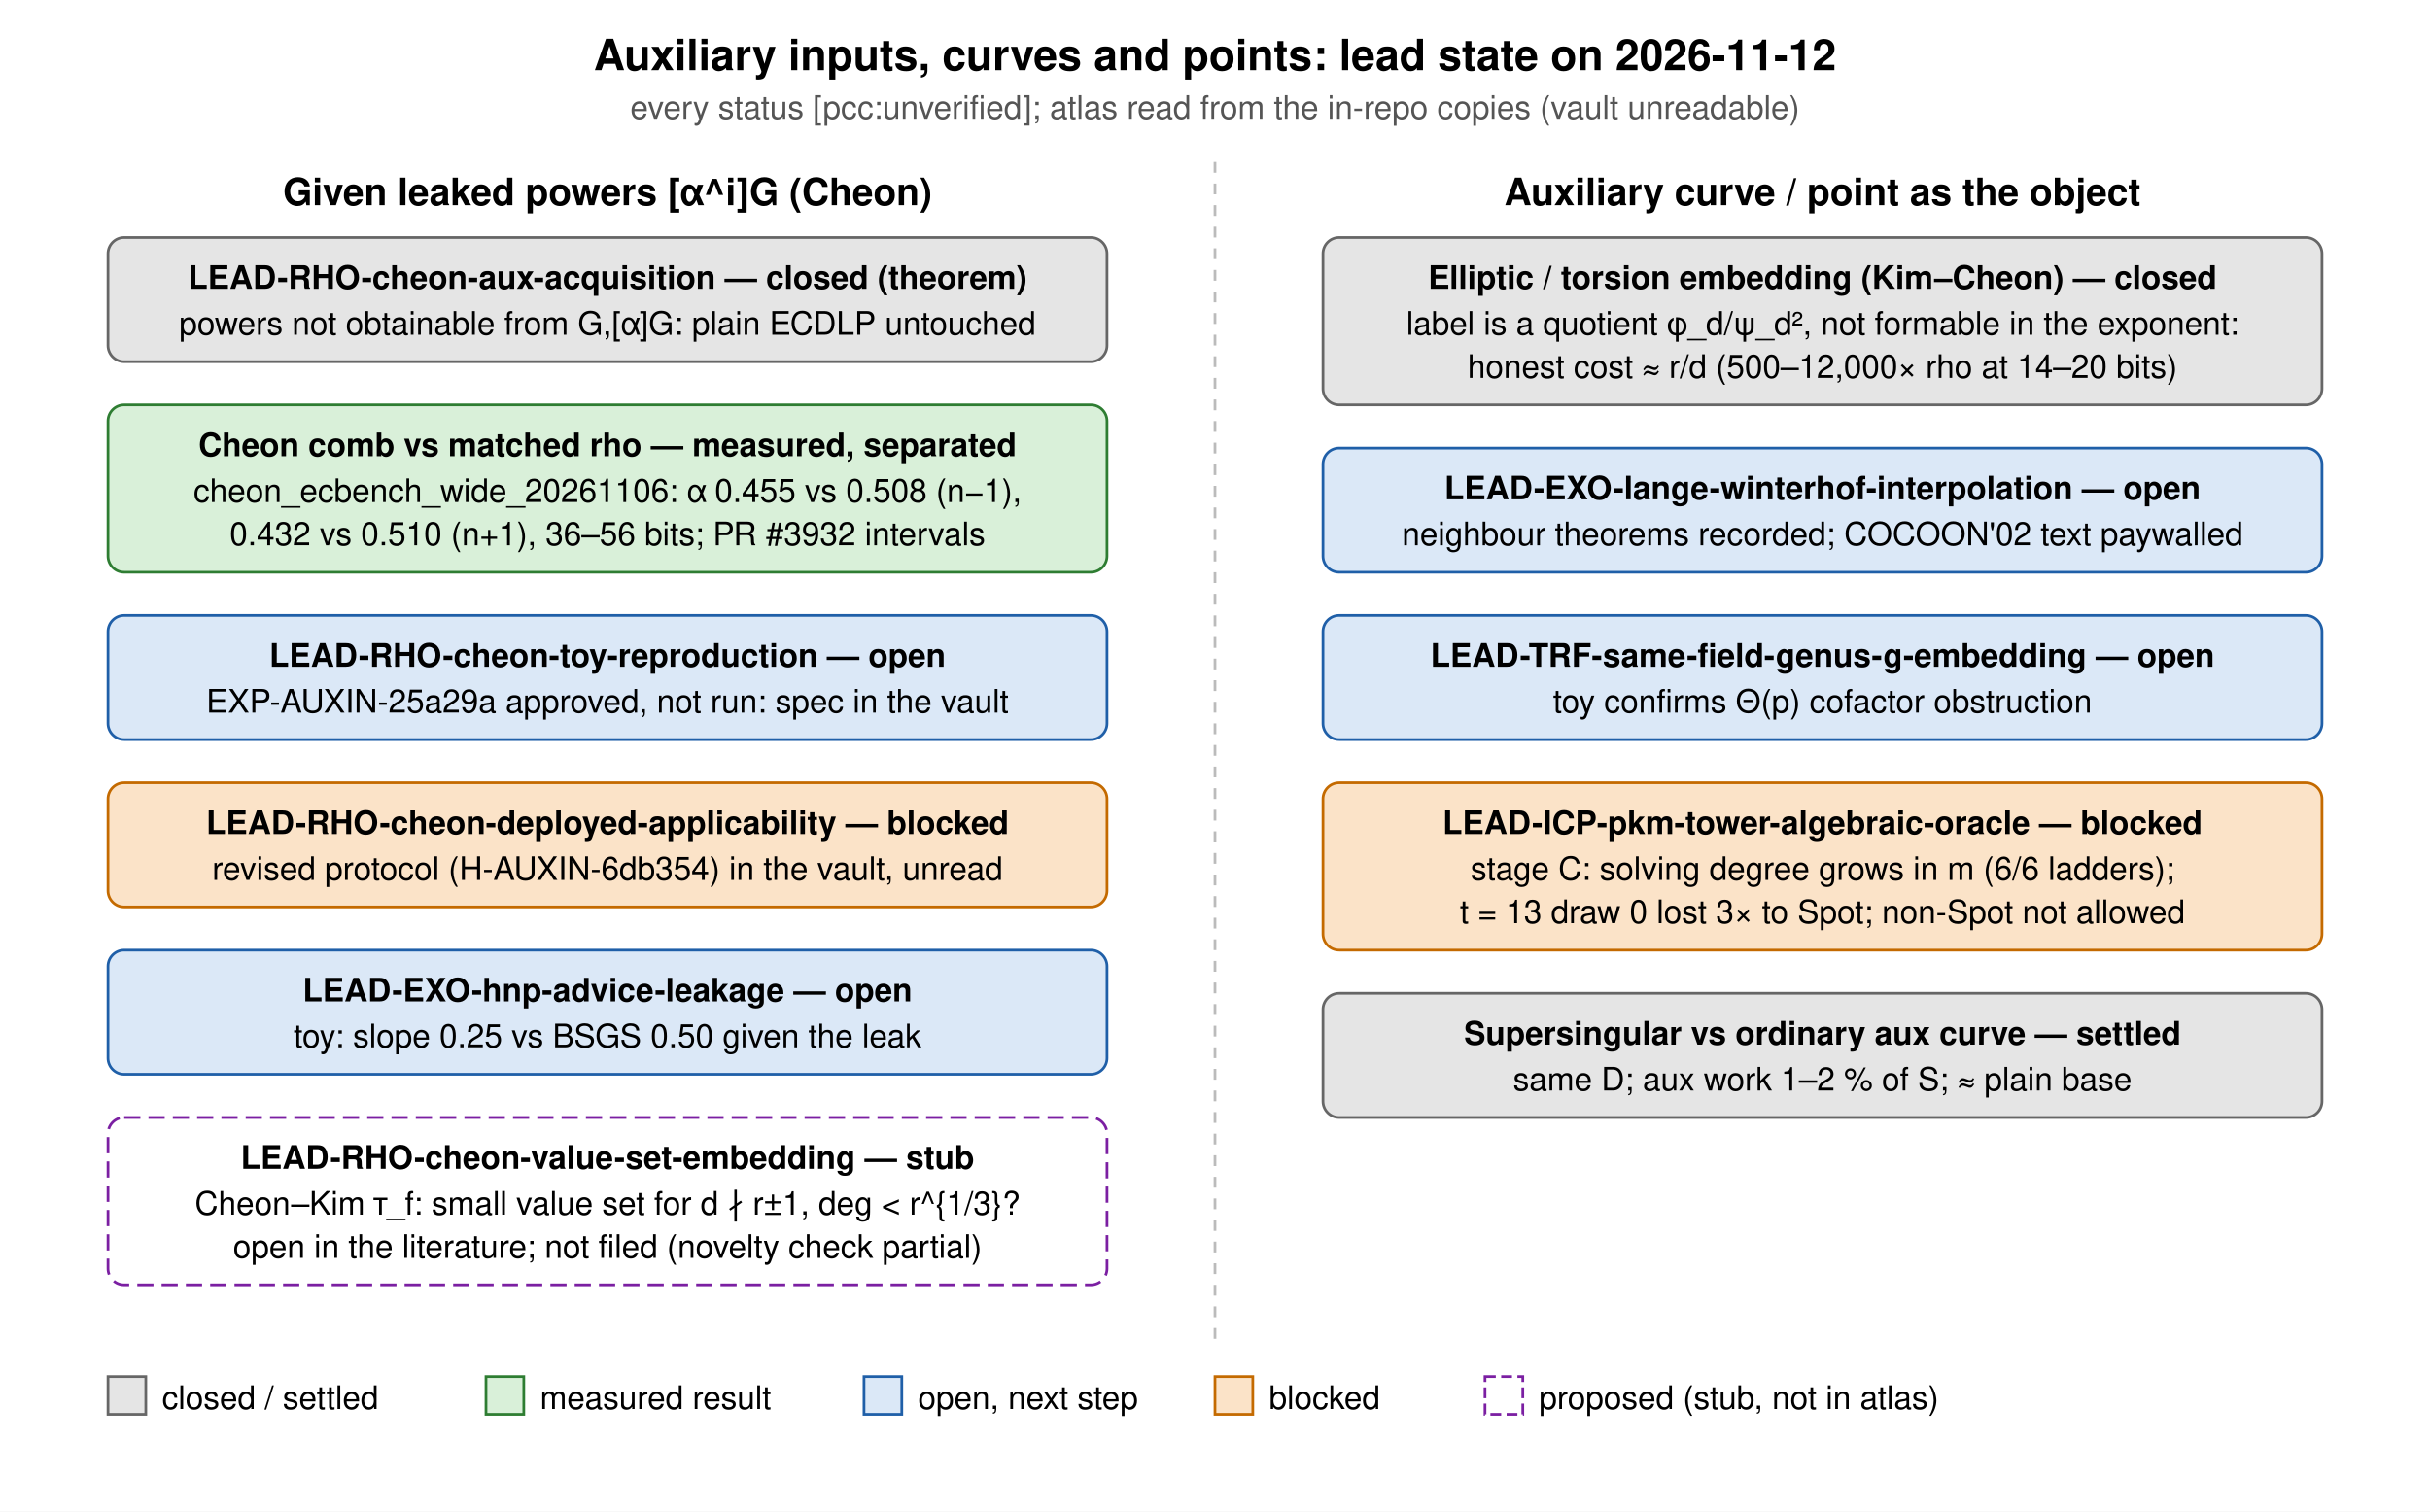
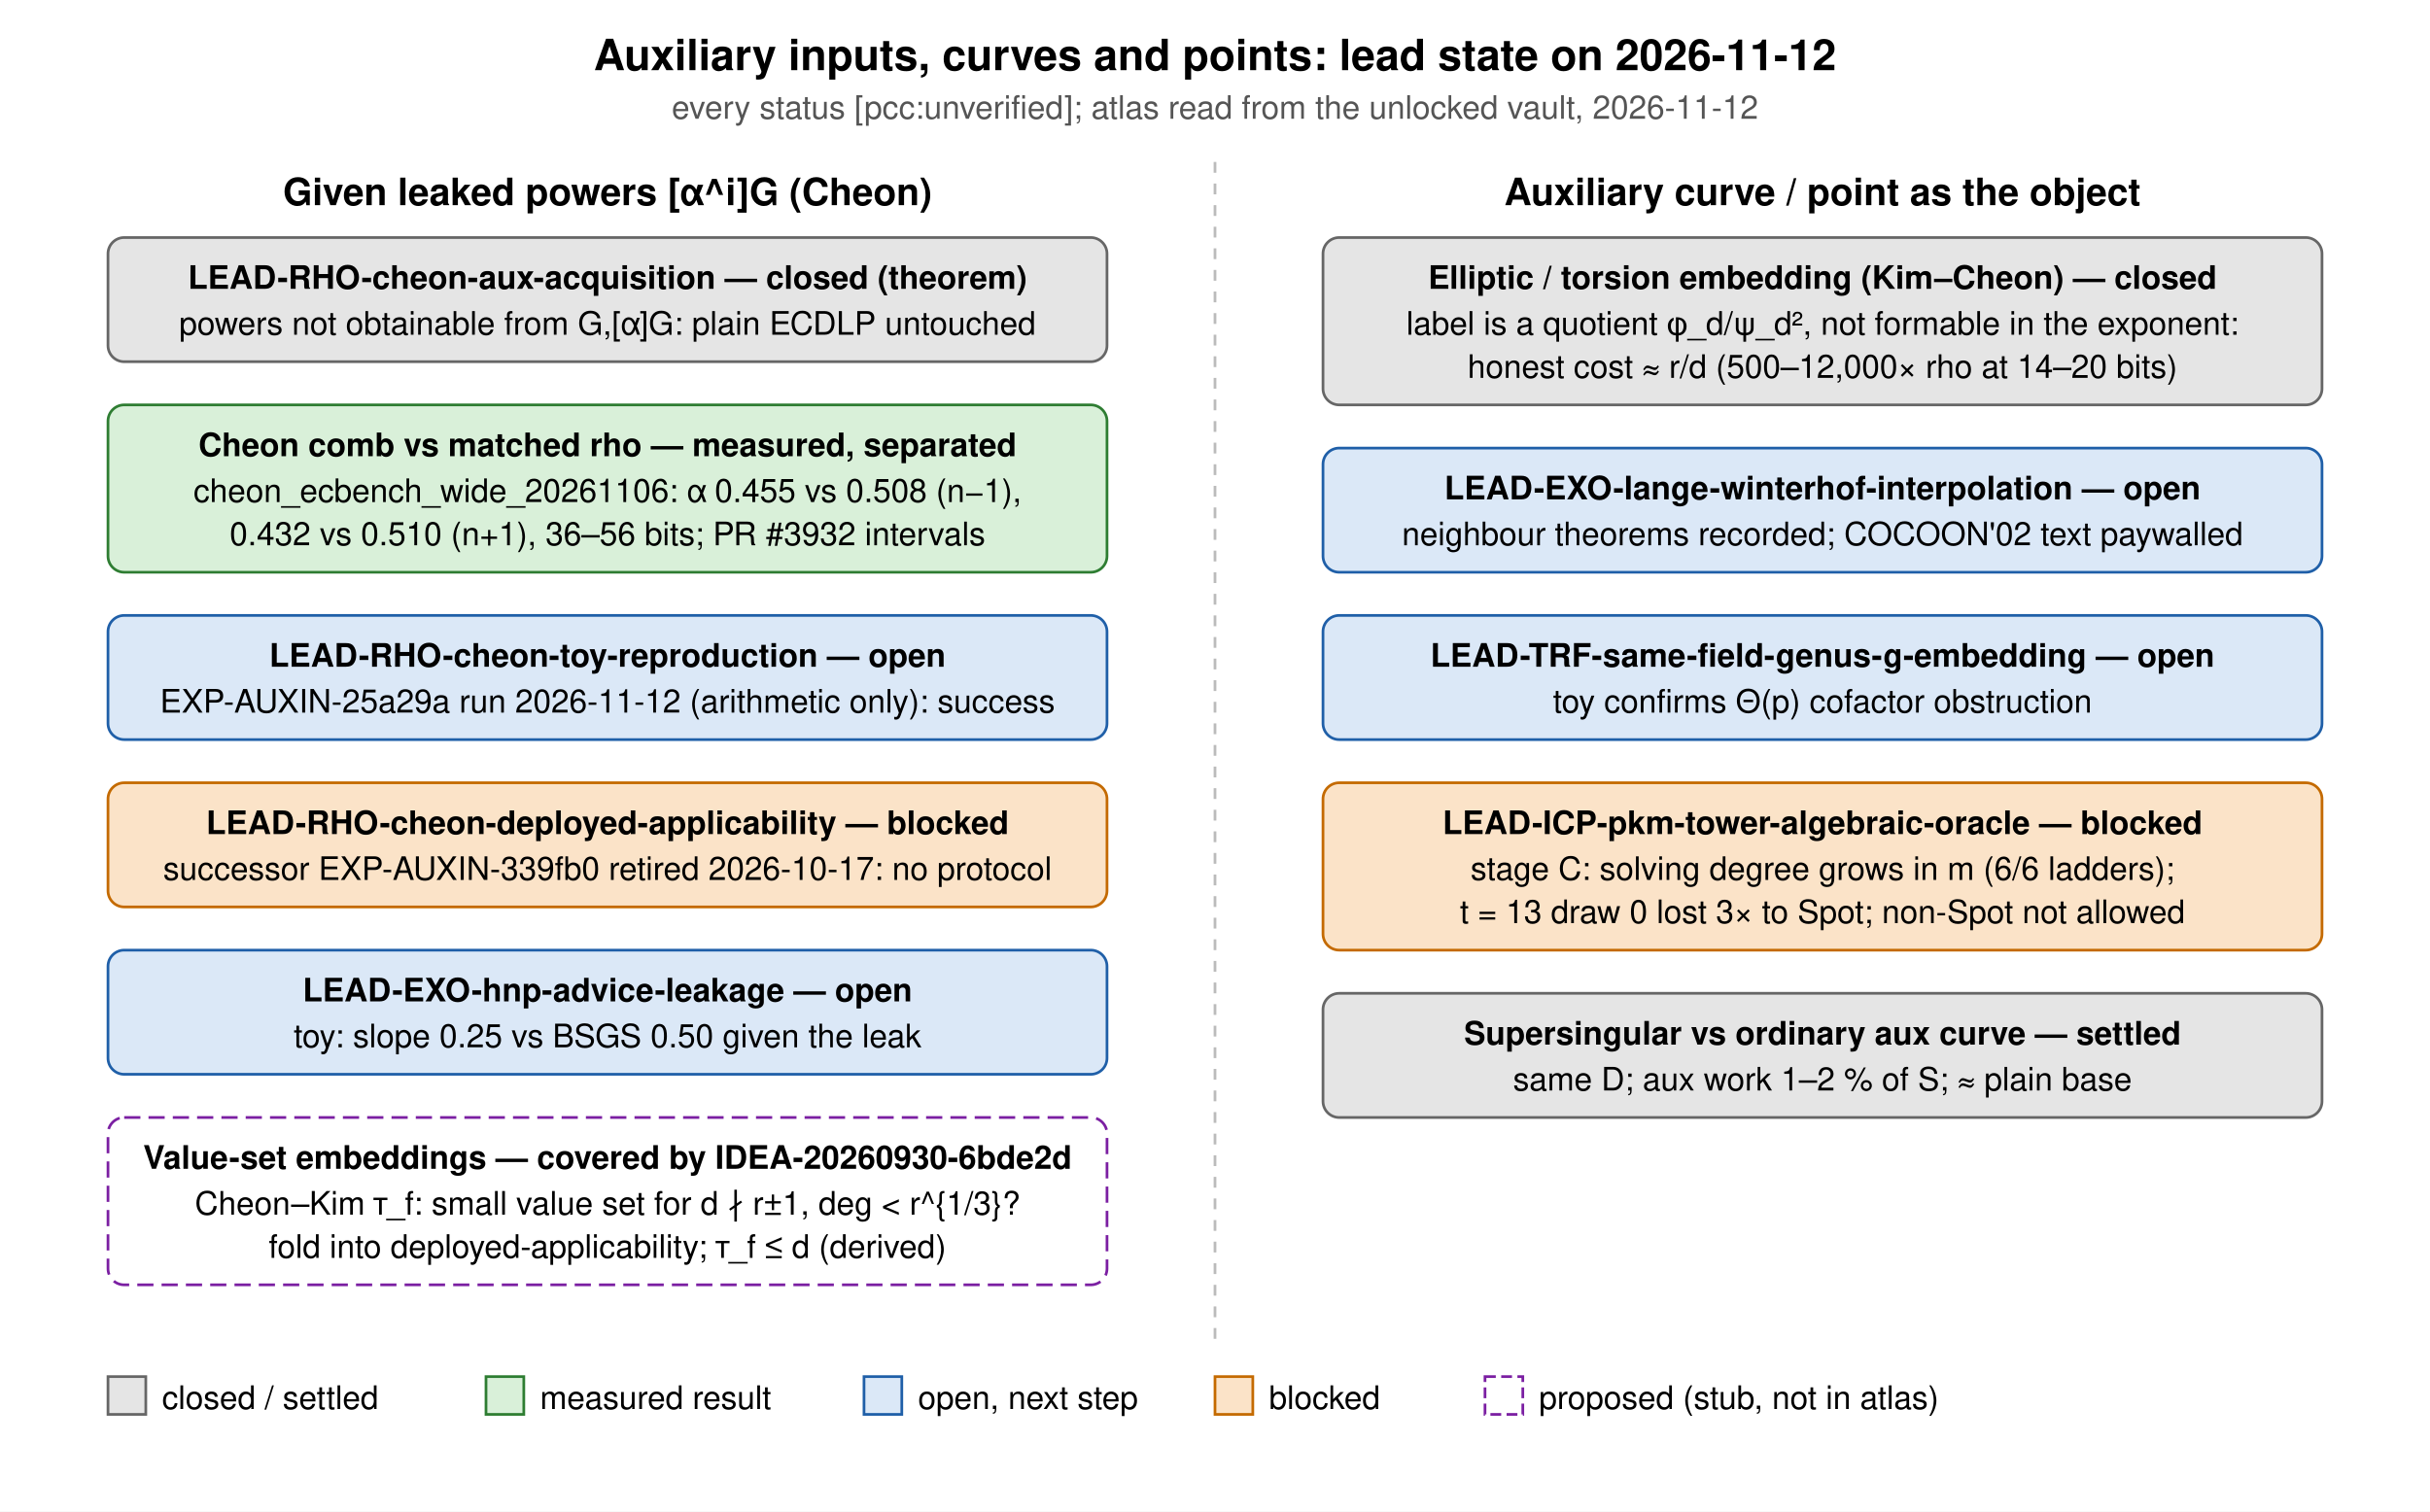
<svg xmlns="http://www.w3.org/2000/svg" viewBox="0 0 900 560" width="900" height="560" font-family="Helvetica, Arial, sans-serif" font-size="12">
  <rect width="900" height="560" fill="#ffffff" />
  <text x="450" y="26" text-anchor="middle" font-size="16" font-weight="bold">Auxiliary inputs, curves and points: lead state on 2026-11-12</text>
-   <text x="450" y="44" text-anchor="middle" fill="#555">every status [pcc:unverified]; atlas read from the in-repo copies (vault unreadable)</text>
+   <text x="450" y="44" text-anchor="middle" fill="#555">every status [pcc:unverified]; atlas read from the unlocked vault, 2026-11-12</text>
  <text x="225" y="76" text-anchor="middle" font-size="14" font-weight="bold">Given leaked powers [α^i]G (Cheon)</text>
  <text x="675" y="76" text-anchor="middle" font-size="14" font-weight="bold">Auxiliary curve / point as the object</text>
  <line x1="450" y1="60" x2="450" y2="500" stroke="#bbb" stroke-dasharray="4 4" />
  <rect x="40" y="88" width="370" height="46" rx="6" fill="#e5e5e5" stroke="#666" />
  <text x="225" y="107" text-anchor="middle" font-weight="bold">LEAD-RHO-cheon-aux-acquisition — closed (theorem)</text>
  <text x="225" y="124" text-anchor="middle">powers not obtainable from G,[α]G: plain ECDLP untouched</text>
  <rect x="40" y="150" width="370" height="62" rx="6" fill="#d9f0d9" stroke="#2e7d32" />
  <text x="225" y="169" text-anchor="middle" font-weight="bold">Cheon comb vs matched rho — measured, separated</text>
  <text x="225" y="186" text-anchor="middle">cheon_ecbench_wide_20261106: α 0.455 vs 0.508 (n−1),</text>
  <text x="225" y="202" text-anchor="middle">0.432 vs 0.510 (n+1), 36–56 bits; PR #3932 intervals</text>
  <rect x="40" y="228" width="370" height="46" rx="6" fill="#dbe8f7" stroke="#1f5fa8" />
  <text x="225" y="247" text-anchor="middle" font-weight="bold">LEAD-RHO-cheon-toy-reproduction — open</text>
-   <text x="225" y="264" text-anchor="middle">EXP-AUXIN-25a29a approved, not run: spec in the vault</text>
+   <text x="225" y="264" text-anchor="middle">EXP-AUXIN-25a29a run 2026-11-12 (arithmetic only): success</text>
  <rect x="40" y="290" width="370" height="46" rx="6" fill="#fbe3c8" stroke="#c46a00" />
  <text x="225" y="309" text-anchor="middle" font-weight="bold">LEAD-RHO-cheon-deployed-applicability — blocked</text>
-   <text x="225" y="326" text-anchor="middle">revised protocol (H-AUXIN-6db354) in the vault, unread</text>
+   <text x="225" y="326" text-anchor="middle">successor EXP-AUXIN-339fb0 retired 2026-10-17: no protocol</text>
  <rect x="40" y="352" width="370" height="46" rx="6" fill="#dbe8f7" stroke="#1f5fa8" />
  <text x="225" y="371" text-anchor="middle" font-weight="bold">LEAD-EXO-hnp-advice-leakage — open</text>
  <text x="225" y="388" text-anchor="middle">toy: slope 0.25 vs BSGS 0.50 given the leak</text>
  <rect x="40" y="414" width="370" height="62" rx="6" fill="#ffffff" stroke="#7b1fa2" stroke-dasharray="6 3" />
-   <text x="225" y="433" text-anchor="middle" font-weight="bold">LEAD-RHO-cheon-value-set-embedding — stub</text>
+   <text x="225" y="433" text-anchor="middle" font-weight="bold">Value-set embeddings — covered by IDEA-20260930-6bde2d</text>
  <text x="225" y="450" text-anchor="middle">Cheon–Kim τ_f: small value set for d ∤ r±1, deg &lt; r^{1/3}?</text>
-   <text x="225" y="466" text-anchor="middle">open in the literature; not filed (novelty check partial)</text>
+   <text x="225" y="466" text-anchor="middle">fold into deployed-applicability; τ_f ≤ d (derived)</text>
  <rect x="490" y="88" width="370" height="62" rx="6" fill="#e5e5e5" stroke="#666" />
  <text x="675" y="107" text-anchor="middle" font-weight="bold">Elliptic / torsion embedding (Kim–Cheon) — closed</text>
  <text x="675" y="124" text-anchor="middle">label is a quotient φ_d/ψ_d², not formable in the exponent:</text>
  <text x="675" y="140" text-anchor="middle">honest cost ≈ r/d (500–12,000× rho at 14–20 bits)</text>
  <rect x="490" y="166" width="370" height="46" rx="6" fill="#dbe8f7" stroke="#1f5fa8" />
  <text x="675" y="185" text-anchor="middle" font-weight="bold">LEAD-EXO-lange-winterhof-interpolation — open</text>
  <text x="675" y="202" text-anchor="middle">neighbour theorems recorded; COCOON'02 text paywalled</text>
  <rect x="490" y="228" width="370" height="46" rx="6" fill="#dbe8f7" stroke="#1f5fa8" />
  <text x="675" y="247" text-anchor="middle" font-weight="bold">LEAD-TRF-same-field-genus-g-embedding — open</text>
  <text x="675" y="264" text-anchor="middle">toy confirms Θ(p) cofactor obstruction</text>
  <rect x="490" y="290" width="370" height="62" rx="6" fill="#fbe3c8" stroke="#c46a00" />
  <text x="675" y="309" text-anchor="middle" font-weight="bold">LEAD-ICP-pkm-tower-algebraic-oracle — blocked</text>
  <text x="675" y="326" text-anchor="middle">stage C: solving degree grows in m (6/6 ladders);</text>
  <text x="675" y="342" text-anchor="middle">t = 13 draw 0 lost 3× to Spot; non-Spot not allowed</text>
  <rect x="490" y="368" width="370" height="46" rx="6" fill="#e5e5e5" stroke="#666" />
  <text x="675" y="387" text-anchor="middle" font-weight="bold">Supersingular vs ordinary aux curve — settled</text>
  <text x="675" y="404" text-anchor="middle">same D; aux work 1–2 % of S; ≈ plain base</text>
  <g transform="translate(40,510)">
    <rect width="14" height="14" fill="#e5e5e5" stroke="#666" />
    <text x="20" y="12">closed / settled</text>
    <rect x="140" width="14" height="14" fill="#d9f0d9" stroke="#2e7d32" />
    <text x="160" y="12">measured result</text>
    <rect x="280" width="14" height="14" fill="#dbe8f7" stroke="#1f5fa8" />
    <text x="300" y="12">open, next step</text>
    <rect x="410" width="14" height="14" fill="#fbe3c8" stroke="#c46a00" />
    <text x="430" y="12">blocked</text>
    <rect x="510" width="14" height="14" fill="#fff" stroke="#7b1fa2" stroke-dasharray="4 2" />
    <text x="530" y="12">proposed (stub, not in atlas)</text>
  </g>
</svg>
